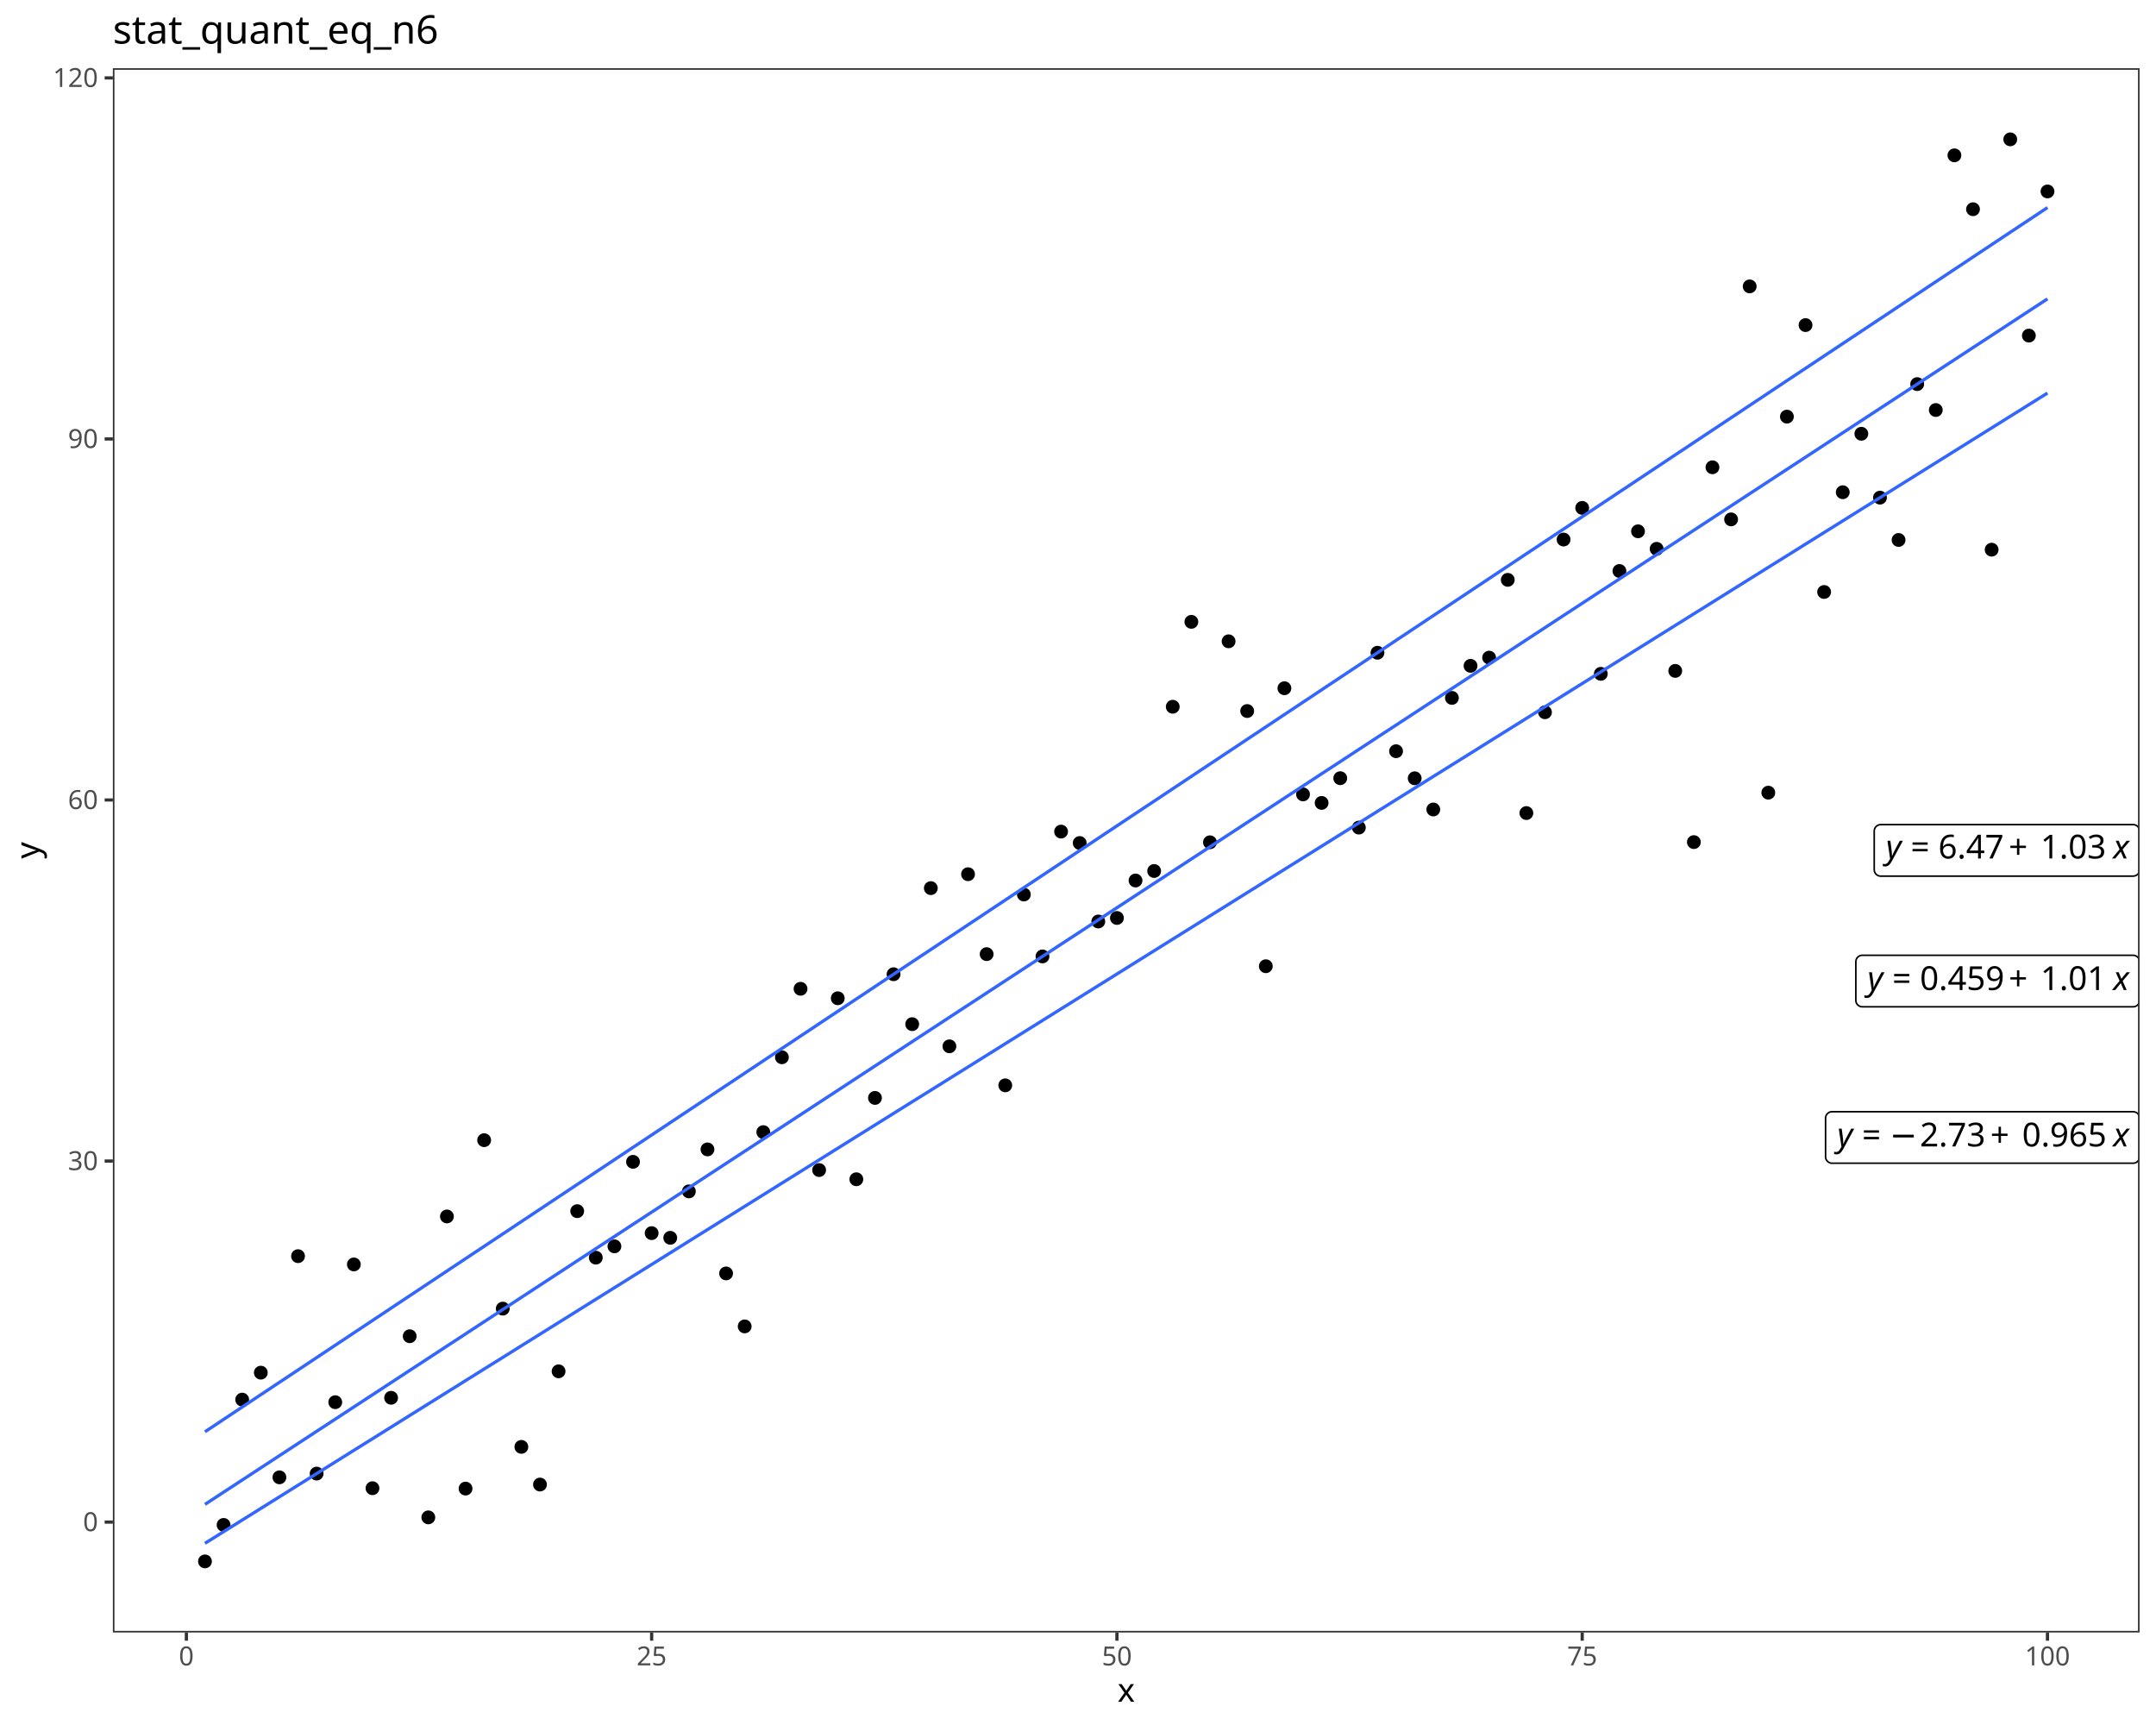
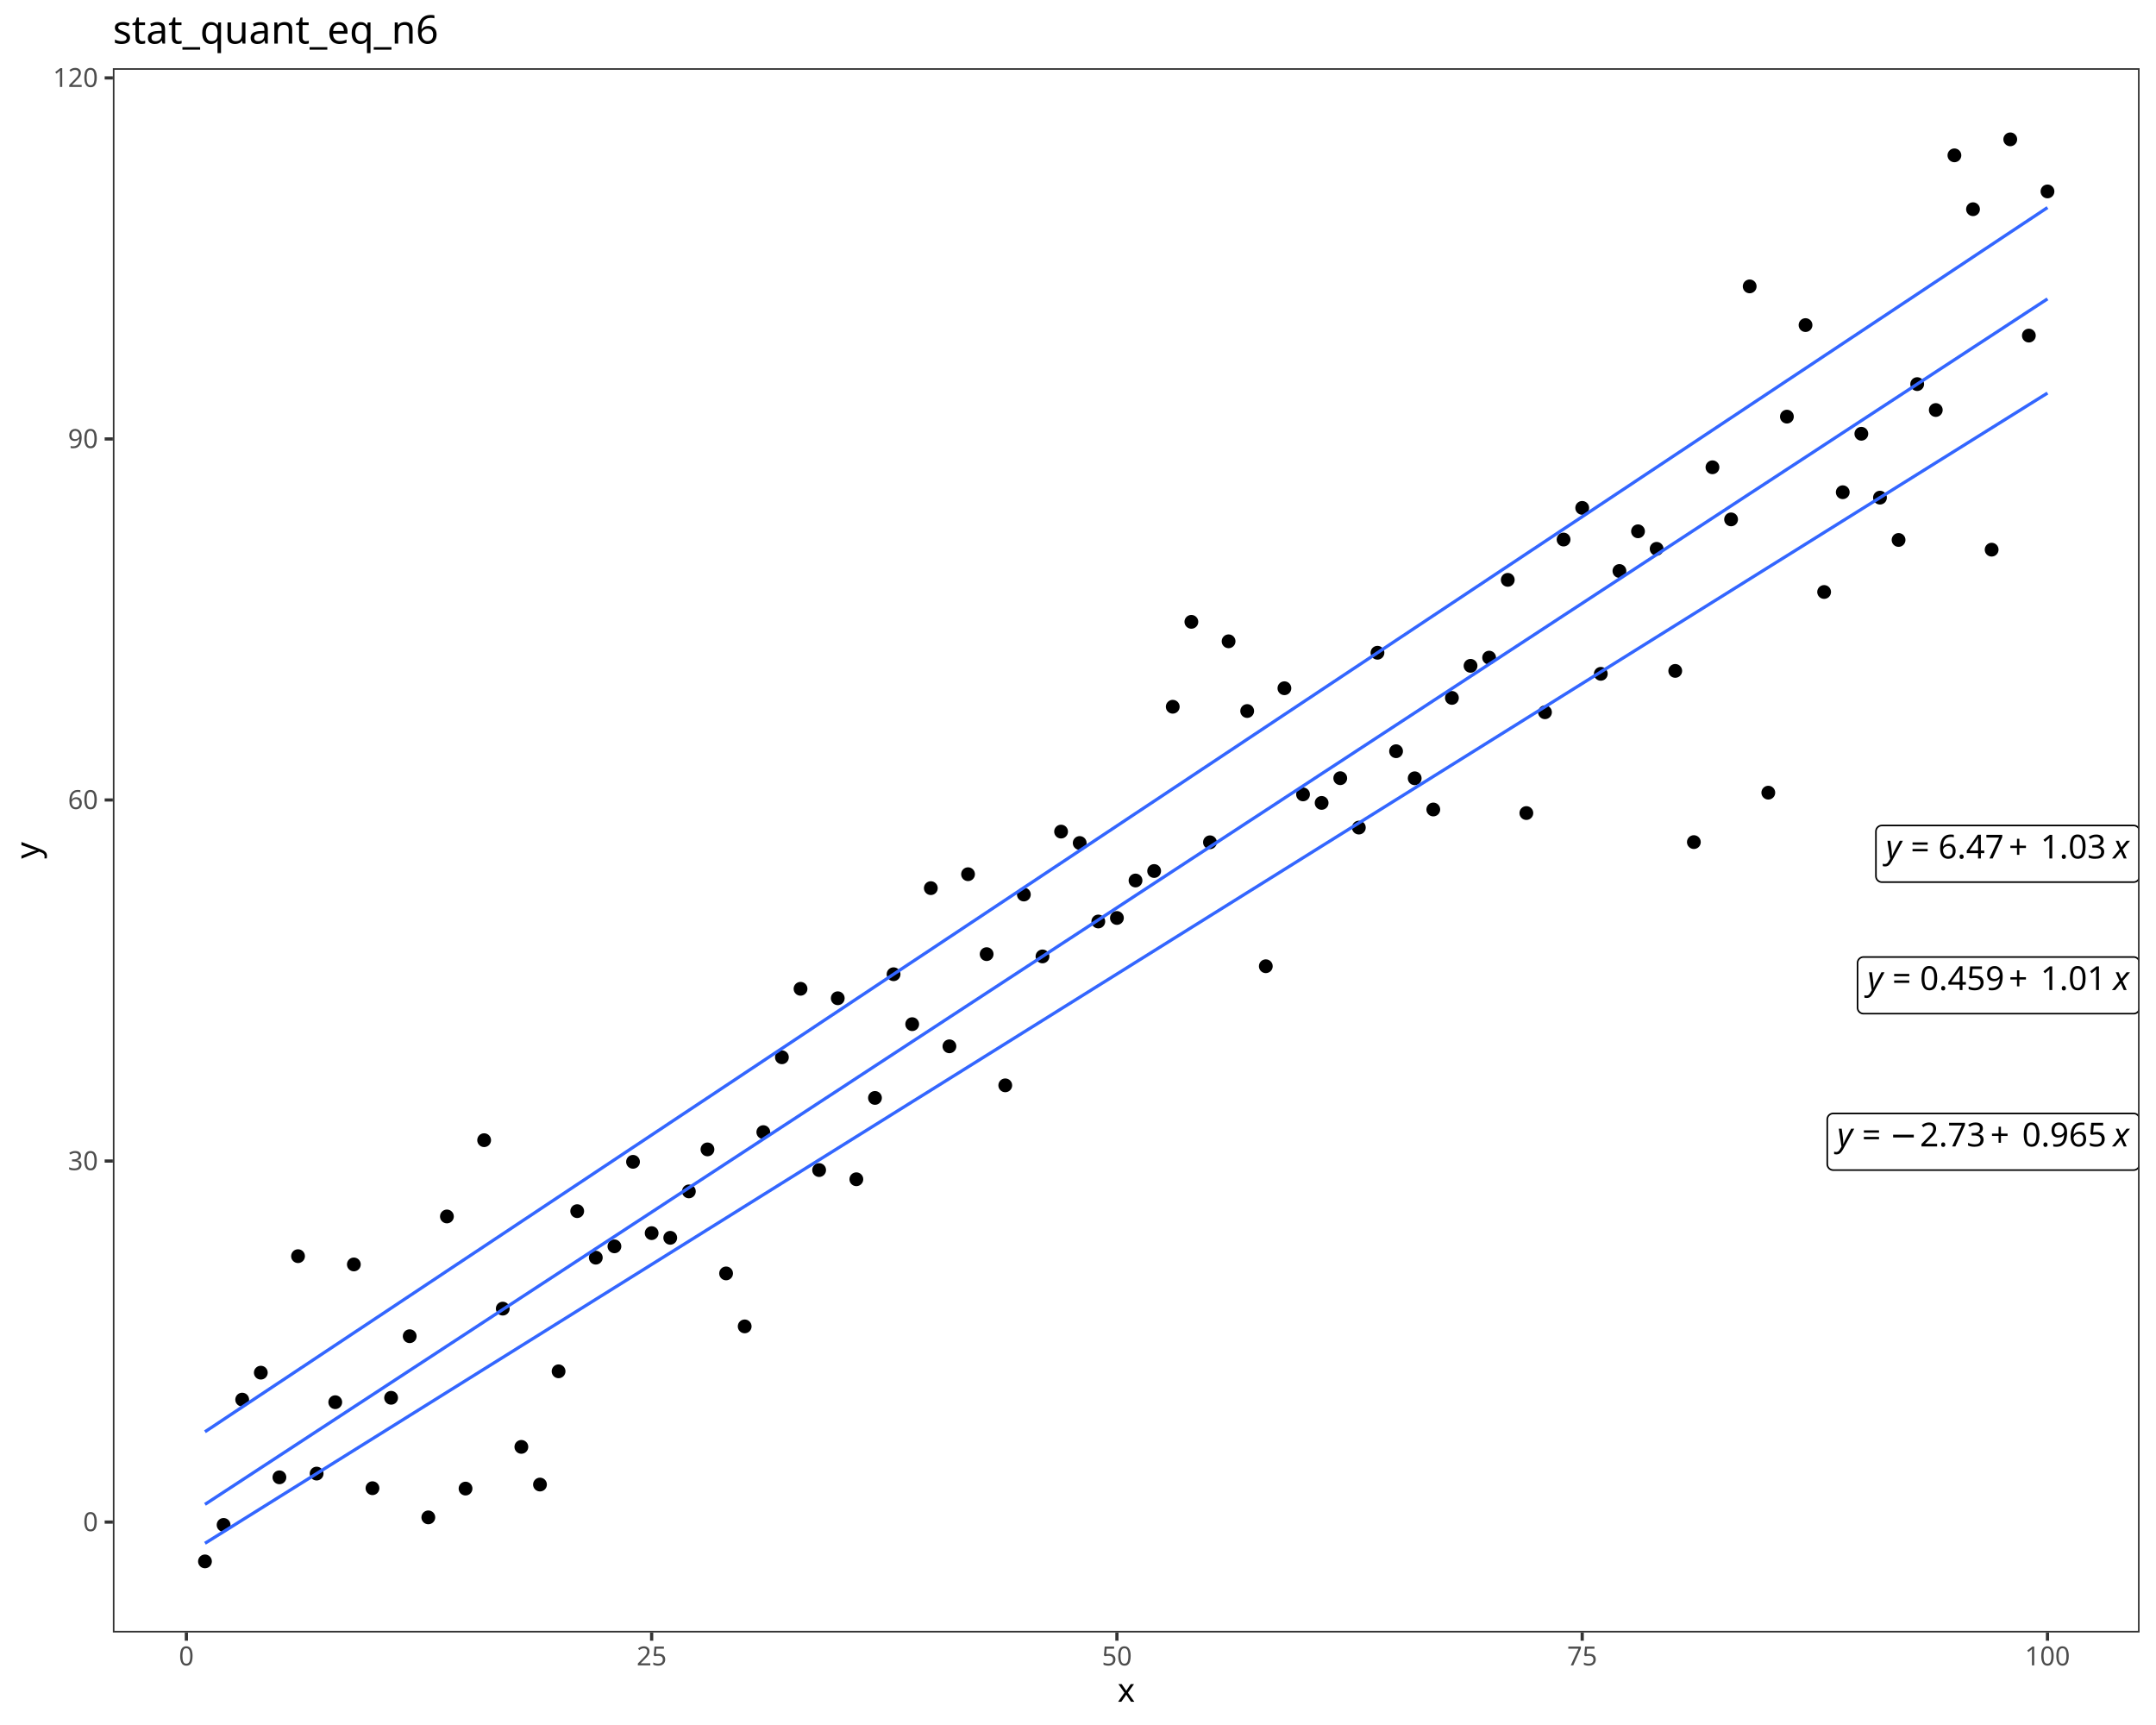
<svg xmlns="http://www.w3.org/2000/svg" class="svglite" data-engine-version="2.0" width="720.00pt" height="576.00pt" viewBox="0 0 720.00 576.00">
  <defs>
    <style type="text/css">
    .svglite line, .svglite polyline, .svglite polygon, .svglite path, .svglite rect, .svglite circle {
      fill: none;
      stroke: #000000;
      stroke-linecap: round;
      stroke-linejoin: round;
      stroke-miterlimit: 10.00;
    }
  </style>
  </defs>
  <rect width="100%" height="100%" style="stroke: none; fill: #FFFFFF;" />
  <defs>
    <clipPath id="cpMC4wMHw3MjAuMDB8MC4wMHw1NzYuMDA=">
      <rect x="0.00" y="0.00" width="720.00" height="576.00" />
    </clipPath>
  </defs>
  <g clip-path="url(#cpMC4wMHw3MjAuMDB8MC4wMHw1NzYuMDA=)">
    <rect x="0.00" y="0.00" width="720.00" height="576.00" style="stroke-width: 1.07; stroke: #FFFFFF; fill: #FFFFFF;" />
  </g>
  <defs>
    <clipPath id="cpMzcuNjl8NzE0LjUyfDIyLjc4fDU0NS4xMQ==">
      <rect x="37.69" y="22.78" width="676.83" height="522.33" />
    </clipPath>
  </defs>
  <g clip-path="url(#cpMzcuNjl8NzE0LjUyfDIyLjc4fDU0NS4xMQ==)">
    <rect x="37.69" y="22.78" width="676.83" height="522.33" style="stroke-width: 1.07; stroke: none; fill: #FFFFFF;" />
    <circle cx="68.45" cy="521.37" r="1.95" style="stroke-width: 0.71; fill: #000000;" />
    <circle cx="74.67" cy="509.19" r="1.95" style="stroke-width: 0.71; fill: #000000;" />
    <circle cx="80.88" cy="467.35" r="1.95" style="stroke-width: 0.71; fill: #000000;" />
    <circle cx="87.10" cy="458.35" r="1.95" style="stroke-width: 0.71; fill: #000000;" />
    <circle cx="93.31" cy="493.30" r="1.95" style="stroke-width: 0.71; fill: #000000;" />
    <circle cx="99.53" cy="419.45" r="1.95" style="stroke-width: 0.71; fill: #000000;" />
    <circle cx="105.74" cy="492.05" r="1.95" style="stroke-width: 0.71; fill: #000000;" />
    <circle cx="111.96" cy="468.21" r="1.95" style="stroke-width: 0.71; fill: #000000;" />
    <circle cx="118.17" cy="422.21" r="1.95" style="stroke-width: 0.71; fill: #000000;" />
    <circle cx="124.39" cy="496.93" r="1.95" style="stroke-width: 0.71; fill: #000000;" />
    <circle cx="130.61" cy="466.74" r="1.95" style="stroke-width: 0.71; fill: #000000;" />
    <circle cx="136.82" cy="446.18" r="1.95" style="stroke-width: 0.71; fill: #000000;" />
    <circle cx="143.04" cy="506.67" r="1.95" style="stroke-width: 0.71; fill: #000000;" />
    <circle cx="149.25" cy="406.19" r="1.95" style="stroke-width: 0.71; fill: #000000;" />
    <circle cx="155.47" cy="497.06" r="1.95" style="stroke-width: 0.71; fill: #000000;" />
    <circle cx="161.68" cy="380.72" r="1.95" style="stroke-width: 0.71; fill: #000000;" />
    <circle cx="167.90" cy="436.97" r="1.95" style="stroke-width: 0.71; fill: #000000;" />
    <circle cx="174.11" cy="483.13" r="1.95" style="stroke-width: 0.71; fill: #000000;" />
    <circle cx="180.33" cy="495.71" r="1.95" style="stroke-width: 0.71; fill: #000000;" />
    <circle cx="186.54" cy="457.90" r="1.95" style="stroke-width: 0.71; fill: #000000;" />
    <circle cx="192.76" cy="404.42" r="1.95" style="stroke-width: 0.71; fill: #000000;" />
    <circle cx="198.97" cy="419.95" r="1.95" style="stroke-width: 0.71; fill: #000000;" />
    <circle cx="205.19" cy="416.17" r="1.95" style="stroke-width: 0.71; fill: #000000;" />
    <circle cx="211.40" cy="387.95" r="1.95" style="stroke-width: 0.71; fill: #000000;" />
    <circle cx="217.62" cy="411.76" r="1.95" style="stroke-width: 0.71; fill: #000000;" />
    <circle cx="223.83" cy="413.32" r="1.95" style="stroke-width: 0.71; fill: #000000;" />
    <circle cx="230.05" cy="397.82" r="1.95" style="stroke-width: 0.71; fill: #000000;" />
    <circle cx="236.26" cy="383.80" r="1.95" style="stroke-width: 0.71; fill: #000000;" />
    <circle cx="242.48" cy="425.21" r="1.95" style="stroke-width: 0.71; fill: #000000;" />
    <circle cx="248.69" cy="442.90" r="1.95" style="stroke-width: 0.71; fill: #000000;" />
    <circle cx="254.91" cy="378.03" r="1.95" style="stroke-width: 0.71; fill: #000000;" />
    <circle cx="261.12" cy="353.04" r="1.95" style="stroke-width: 0.71; fill: #000000;" />
    <circle cx="267.34" cy="330.17" r="1.95" style="stroke-width: 0.71; fill: #000000;" />
    <circle cx="273.55" cy="390.70" r="1.95" style="stroke-width: 0.71; fill: #000000;" />
    <circle cx="279.77" cy="333.33" r="1.95" style="stroke-width: 0.71; fill: #000000;" />
    <circle cx="285.98" cy="393.77" r="1.95" style="stroke-width: 0.71; fill: #000000;" />
    <circle cx="292.20" cy="366.61" r="1.95" style="stroke-width: 0.71; fill: #000000;" />
    <circle cx="298.41" cy="325.31" r="1.95" style="stroke-width: 0.71; fill: #000000;" />
    <circle cx="304.63" cy="341.98" r="1.95" style="stroke-width: 0.71; fill: #000000;" />
    <circle cx="310.85" cy="296.56" r="1.95" style="stroke-width: 0.71; fill: #000000;" />
    <circle cx="317.06" cy="349.38" r="1.95" style="stroke-width: 0.71; fill: #000000;" />
    <circle cx="323.28" cy="291.91" r="1.95" style="stroke-width: 0.71; fill: #000000;" />
    <circle cx="329.49" cy="318.60" r="1.95" style="stroke-width: 0.71; fill: #000000;" />
    <circle cx="335.71" cy="362.41" r="1.95" style="stroke-width: 0.71; fill: #000000;" />
    <circle cx="341.92" cy="298.69" r="1.95" style="stroke-width: 0.71; fill: #000000;" />
    <circle cx="348.14" cy="319.36" r="1.95" style="stroke-width: 0.71; fill: #000000;" />
    <circle cx="354.35" cy="277.68" r="1.95" style="stroke-width: 0.71; fill: #000000;" />
    <circle cx="360.57" cy="281.49" r="1.95" style="stroke-width: 0.71; fill: #000000;" />
    <circle cx="366.78" cy="307.70" r="1.95" style="stroke-width: 0.71; fill: #000000;" />
    <circle cx="373.00" cy="306.52" r="1.95" style="stroke-width: 0.71; fill: #000000;" />
    <circle cx="379.21" cy="294.01" r="1.95" style="stroke-width: 0.71; fill: #000000;" />
    <circle cx="385.43" cy="290.84" r="1.95" style="stroke-width: 0.71; fill: #000000;" />
    <circle cx="391.64" cy="235.99" r="1.95" style="stroke-width: 0.71; fill: #000000;" />
    <circle cx="397.86" cy="207.64" r="1.95" style="stroke-width: 0.71; fill: #000000;" />
    <circle cx="404.07" cy="281.25" r="1.95" style="stroke-width: 0.71; fill: #000000;" />
    <circle cx="410.29" cy="214.14" r="1.95" style="stroke-width: 0.71; fill: #000000;" />
    <circle cx="416.50" cy="237.42" r="1.95" style="stroke-width: 0.71; fill: #000000;" />
    <circle cx="422.72" cy="322.64" r="1.95" style="stroke-width: 0.71; fill: #000000;" />
    <circle cx="428.93" cy="229.81" r="1.95" style="stroke-width: 0.71; fill: #000000;" />
    <circle cx="435.15" cy="265.26" r="1.95" style="stroke-width: 0.71; fill: #000000;" />
    <circle cx="441.36" cy="268.10" r="1.95" style="stroke-width: 0.71; fill: #000000;" />
    <circle cx="447.58" cy="259.85" r="1.95" style="stroke-width: 0.71; fill: #000000;" />
    <circle cx="453.79" cy="276.34" r="1.95" style="stroke-width: 0.71; fill: #000000;" />
    <circle cx="460.01" cy="217.96" r="1.95" style="stroke-width: 0.71; fill: #000000;" />
    <circle cx="466.22" cy="250.84" r="1.95" style="stroke-width: 0.71; fill: #000000;" />
    <circle cx="472.44" cy="259.88" r="1.95" style="stroke-width: 0.71; fill: #000000;" />
    <circle cx="478.65" cy="270.30" r="1.95" style="stroke-width: 0.71; fill: #000000;" />
    <circle cx="484.87" cy="233.04" r="1.95" style="stroke-width: 0.71; fill: #000000;" />
    <circle cx="491.09" cy="222.33" r="1.95" style="stroke-width: 0.71; fill: #000000;" />
    <circle cx="497.30" cy="219.59" r="1.95" style="stroke-width: 0.71; fill: #000000;" />
    <circle cx="503.52" cy="193.62" r="1.95" style="stroke-width: 0.71; fill: #000000;" />
    <circle cx="509.73" cy="271.49" r="1.95" style="stroke-width: 0.71; fill: #000000;" />
    <circle cx="515.95" cy="237.83" r="1.95" style="stroke-width: 0.71; fill: #000000;" />
    <circle cx="522.16" cy="180.16" r="1.95" style="stroke-width: 0.71; fill: #000000;" />
    <circle cx="528.38" cy="169.59" r="1.95" style="stroke-width: 0.71; fill: #000000;" />
    <circle cx="534.59" cy="225.00" r="1.95" style="stroke-width: 0.71; fill: #000000;" />
    <circle cx="540.81" cy="190.66" r="1.95" style="stroke-width: 0.71; fill: #000000;" />
    <circle cx="547.02" cy="177.41" r="1.95" style="stroke-width: 0.71; fill: #000000;" />
    <circle cx="553.24" cy="183.26" r="1.95" style="stroke-width: 0.71; fill: #000000;" />
    <circle cx="559.45" cy="224.02" r="1.95" style="stroke-width: 0.71; fill: #000000;" />
    <circle cx="565.67" cy="281.19" r="1.95" style="stroke-width: 0.71; fill: #000000;" />
    <circle cx="571.88" cy="156.03" r="1.95" style="stroke-width: 0.71; fill: #000000;" />
    <circle cx="578.10" cy="173.43" r="1.95" style="stroke-width: 0.71; fill: #000000;" />
    <circle cx="584.31" cy="95.63" r="1.95" style="stroke-width: 0.71; fill: #000000;" />
    <circle cx="590.53" cy="264.68" r="1.95" style="stroke-width: 0.71; fill: #000000;" />
    <circle cx="596.74" cy="139.12" r="1.95" style="stroke-width: 0.71; fill: #000000;" />
    <circle cx="602.96" cy="108.55" r="1.95" style="stroke-width: 0.71; fill: #000000;" />
    <circle cx="609.17" cy="197.67" r="1.95" style="stroke-width: 0.71; fill: #000000;" />
    <circle cx="615.39" cy="164.36" r="1.95" style="stroke-width: 0.71; fill: #000000;" />
    <circle cx="621.60" cy="144.84" r="1.95" style="stroke-width: 0.71; fill: #000000;" />
    <circle cx="627.82" cy="166.17" r="1.95" style="stroke-width: 0.71; fill: #000000;" />
    <circle cx="634.03" cy="180.30" r="1.95" style="stroke-width: 0.71; fill: #000000;" />
    <circle cx="640.25" cy="128.26" r="1.95" style="stroke-width: 0.71; fill: #000000;" />
    <circle cx="646.46" cy="136.91" r="1.95" style="stroke-width: 0.71; fill: #000000;" />
    <circle cx="652.68" cy="51.87" r="1.95" style="stroke-width: 0.71; fill: #000000;" />
    <circle cx="658.89" cy="69.86" r="1.95" style="stroke-width: 0.71; fill: #000000;" />
    <circle cx="665.11" cy="183.54" r="1.95" style="stroke-width: 0.71; fill: #000000;" />
    <circle cx="671.33" cy="46.53" r="1.95" style="stroke-width: 0.71; fill: #000000;" />
    <circle cx="677.54" cy="112.06" r="1.95" style="stroke-width: 0.71; fill: #000000;" />
    <circle cx="683.76" cy="63.92" r="1.95" style="stroke-width: 0.71; fill: #000000;" />
    <polyline points="68.45,515.33 74.67,511.45 80.88,507.57 87.10,503.69 93.31,499.81 99.53,495.93 105.74,492.05 111.96,488.17 118.17,484.29 124.39,480.41 130.61,476.53 136.82,472.65 143.04,468.77 149.25,464.89 155.47,461.01 161.68,457.13 167.90,453.26 174.11,449.38 180.33,445.50 186.54,441.62 192.76,437.74 198.97,433.86 205.19,429.98 211.40,426.10 217.62,422.22 223.83,418.34 230.05,414.46 236.26,410.58 242.48,406.70 248.69,402.82 254.91,398.94 261.12,395.06 267.34,391.18 273.55,387.30 279.77,383.42 285.98,379.54 292.20,375.66 298.41,371.78 304.63,367.90 310.85,364.03 317.06,360.15 323.28,356.27 329.49,352.39 335.71,348.51 341.92,344.63 348.14,340.75 354.35,336.87 360.57,332.99 366.78,329.11 373.00,325.23 379.21,321.35 385.43,317.47 391.64,313.59 397.86,309.71 404.07,305.83 410.29,301.95 416.50,298.07 422.72,294.19 428.93,290.31 435.15,286.43 441.36,282.55 447.58,278.67 453.79,274.80 460.01,270.92 466.22,267.04 472.44,263.16 478.65,259.28 484.87,255.40 491.09,251.52 497.30,247.64 503.52,243.76 509.73,239.88 515.95,236.00 522.16,232.12 528.38,228.24 534.59,224.36 540.81,220.48 547.02,216.60 553.24,212.72 559.45,208.84 565.67,204.96 571.88,201.08 578.10,197.20 584.31,193.32 590.53,189.44 596.74,185.57 602.96,181.69 609.17,177.81 615.39,173.93 621.60,170.05 627.82,166.17 634.03,162.29 640.25,158.41 646.46,154.53 652.68,150.65 658.89,146.77 665.11,142.89 671.33,139.01 677.54,135.13 683.76,131.25 " style="stroke-width: 1.07; stroke: #3366FF; stroke-linecap: butt;" />
    <polyline points="68.45,502.33 74.67,498.26 80.88,494.20 87.10,490.13 93.31,486.07 99.53,482.00 105.74,477.93 111.96,473.87 118.17,469.80 124.39,465.74 130.61,461.67 136.82,457.60 143.04,453.54 149.25,449.47 155.47,445.41 161.68,441.34 167.90,437.27 174.11,433.21 180.33,429.14 186.54,425.08 192.76,421.01 198.97,416.94 205.19,412.88 211.40,408.81 217.62,404.75 223.83,400.68 230.05,396.61 236.26,392.55 242.48,388.48 248.69,384.42 254.91,380.35 261.12,376.28 267.34,372.22 273.55,368.15 279.77,364.09 285.98,360.02 292.20,355.95 298.41,351.89 304.63,347.82 310.85,343.76 317.06,339.69 323.28,335.62 329.49,331.56 335.71,327.49 341.92,323.43 348.14,319.36 354.35,315.29 360.57,311.23 366.78,307.16 373.00,303.10 379.21,299.03 385.43,294.96 391.64,290.90 397.86,286.83 404.07,282.77 410.29,278.70 416.50,274.63 422.72,270.57 428.93,266.50 435.15,262.44 441.36,258.37 447.58,254.31 453.79,250.24 460.01,246.17 466.22,242.11 472.44,238.04 478.65,233.98 484.87,229.91 491.09,225.84 497.30,221.78 503.52,217.71 509.73,213.65 515.95,209.58 522.16,205.51 528.38,201.45 534.59,197.38 540.81,193.32 547.02,189.25 553.24,185.18 559.45,181.12 565.67,177.05 571.88,172.99 578.10,168.92 584.31,164.85 590.53,160.79 596.74,156.72 602.96,152.66 609.17,148.59 615.39,144.52 621.60,140.46 627.82,136.39 634.03,132.33 640.25,128.26 646.46,124.19 652.68,120.13 658.89,116.06 665.11,112.00 671.33,107.93 677.54,103.86 683.76,99.80 " style="stroke-width: 1.07; stroke: #3366FF; stroke-linecap: butt;" />
    <polyline points="68.45,478.09 74.67,473.96 80.88,469.83 87.10,465.70 93.31,461.58 99.53,457.45 105.74,453.32 111.96,449.19 118.17,445.06 124.39,440.93 130.61,436.80 136.82,432.67 143.04,428.54 149.25,424.41 155.47,420.28 161.68,416.16 167.90,412.03 174.11,407.90 180.33,403.77 186.54,399.64 192.76,395.51 198.97,391.38 205.19,387.25 211.40,383.12 217.62,378.99 223.83,374.86 230.05,370.73 236.26,366.61 242.48,362.48 248.69,358.35 254.91,354.22 261.12,350.09 267.34,345.96 273.55,341.83 279.77,337.70 285.98,333.57 292.20,329.44 298.41,325.31 304.63,321.18 310.85,317.06 317.06,312.93 323.28,308.80 329.49,304.67 335.71,300.54 341.92,296.41 348.14,292.28 354.35,288.15 360.57,284.02 366.78,279.89 373.00,275.76 379.21,271.63 385.43,267.51 391.64,263.38 397.86,259.25 404.07,255.12 410.29,250.99 416.50,246.86 422.72,242.73 428.93,238.60 435.15,234.47 441.36,230.34 447.58,226.21 453.79,222.09 460.01,217.96 466.22,213.83 472.44,209.70 478.65,205.57 484.87,201.44 491.09,197.31 497.30,193.18 503.52,189.05 509.73,184.92 515.95,180.79 522.16,176.66 528.38,172.54 534.59,168.41 540.81,164.28 547.02,160.15 553.24,156.02 559.45,151.89 565.67,147.76 571.88,143.63 578.10,139.50 584.31,135.37 590.53,131.24 596.74,127.11 602.96,122.99 609.17,118.86 615.39,114.73 621.60,110.60 627.82,106.47 634.03,102.34 640.25,98.21 646.46,94.08 652.68,89.95 658.89,85.82 665.11,81.69 671.33,77.56 677.54,73.44 683.76,69.31 " style="stroke-width: 1.07; stroke: #3366FF; stroke-linecap: butt;" />
-     <polygon points="611.81,388.41 712.36,388.41 712.27,388.41 712.62,388.40 712.96,388.33 713.29,388.21 713.59,388.03 713.86,387.81 714.09,387.55 714.27,387.26 714.41,386.94 714.49,386.60 714.52,386.25 714.52,386.25 714.52,373.37 714.52,373.37 714.49,373.03 714.41,372.69 714.27,372.37 714.09,372.07 713.86,371.81 713.59,371.59 713.29,371.42 712.96,371.30 712.62,371.23 712.36,371.21 611.81,371.21 612.07,371.23 611.72,371.21 611.38,371.26 611.04,371.35 610.73,371.50 610.44,371.70 610.19,371.94 609.98,372.22 609.82,372.53 609.71,372.85 609.65,373.20 609.65,373.37 609.65,386.25 609.65,386.08 609.65,386.43 609.71,386.77 609.82,387.10 609.98,387.41 610.19,387.69 610.44,387.93 610.73,388.12 611.04,388.27 611.38,388.37 611.72,388.41 " style="stroke-width: 0.53; fill: #FFFFFF;" />
+     <polygon points="612.21,390.71 712.53,390.71 712.45,390.70 712.77,390.69 713.09,390.63 713.39,390.51 713.66,390.35 713.91,390.15 714.12,389.91 714.29,389.64 714.42,389.35 714.49,389.04 714.52,388.72 714.52,388.72 714.52,373.78 714.52,373.78 714.49,373.46 714.42,373.15 714.29,372.85 714.12,372.58 713.91,372.34 713.66,372.14 713.39,371.98 713.09,371.87 712.77,371.80 712.53,371.79 612.21,371.79 612.45,371.80 612.13,371.79 611.81,371.83 611.51,371.92 611.22,372.05 610.95,372.24 610.72,372.46 610.53,372.71 610.38,373.00 610.28,373.30 610.23,373.62 610.22,373.78 610.22,388.72 610.23,388.56 610.23,388.88 610.28,389.19 610.38,389.50 610.53,389.78 610.72,390.04 610.95,390.26 611.22,390.44 611.51,390.58 611.81,390.67 612.13,390.70 " style="stroke-width: 0.53; fill: #FFFFFF;" />
    <text x="613.54" y="382.81" style="font-size: 11.04px; font-style: italic; font-family: sans;" textLength="5.52px" lengthAdjust="spacingAndGlyphs">y</text>
    <text x="619.06" y="382.81" style="font-size: 11.04px; font-family: sans;" textLength="2.76px" lengthAdjust="spacingAndGlyphs"> </text>
    <text x="621.82" y="382.81" style="font-size: 11.04px; font-family: sans;" textLength="6.45px" lengthAdjust="spacingAndGlyphs">=</text>
    <text x="628.27" y="382.81" style="font-size: 11.04px; font-family: sans;" textLength="2.76px" lengthAdjust="spacingAndGlyphs"> </text>
    <text x="631.04" y="382.81" style="font-size: 11.04px; font-family: sans;" textLength="8.58px" lengthAdjust="spacingAndGlyphs">−</text>
    <text x="641.15" y="382.81" style="font-size: 11.04px; font-family: sans;" textLength="21.49px" lengthAdjust="spacingAndGlyphs">2.73</text>
    <text x="664.68" y="382.81" style="font-size: 11.04px; font-family: sans;" textLength="8.57px" lengthAdjust="spacingAndGlyphs">+</text>
    <text x="675.29" y="382.81" style="font-size: 11.04px; font-family: sans;" textLength="27.63px" lengthAdjust="spacingAndGlyphs">0.965</text>
    <text x="702.92" y="382.81" style="font-size: 11.04px; font-family: sans;" textLength="2.76px" lengthAdjust="spacingAndGlyphs"> </text>
    <text x="705.68" y="382.81" style="font-size: 11.04px; font-style: italic; font-family: sans;" textLength="5.52px" lengthAdjust="spacingAndGlyphs">x</text>
-     <polygon points="621.92,336.18 712.36,336.18 712.27,336.18 712.62,336.17 712.96,336.10 713.29,335.97 713.59,335.80 713.86,335.58 714.09,335.32 714.27,335.02 714.41,334.70 714.49,334.37 714.52,334.02 714.52,334.02 714.52,321.14 714.52,321.14 714.49,320.79 714.41,320.45 714.27,320.14 714.09,319.84 713.86,319.58 713.59,319.36 713.29,319.19 712.96,319.06 712.62,318.99 712.36,318.98 621.92,318.98 622.18,318.99 621.83,318.98 621.49,319.02 621.15,319.12 620.84,319.27 620.55,319.47 620.30,319.71 620.09,319.98 619.93,320.29 619.82,320.62 619.77,320.97 619.76,321.14 619.76,334.02 619.77,333.85 619.77,334.19 619.82,334.54 619.93,334.87 620.09,335.18 620.30,335.45 620.55,335.69 620.84,335.89 621.15,336.04 621.49,336.14 621.83,336.18 " style="stroke-width: 0.53; fill: #FFFFFF;" />
+     <polygon points="622.32,338.47 712.53,338.47 712.45,338.47 712.77,338.46 713.09,338.39 713.39,338.28 713.66,338.12 713.91,337.92 714.12,337.68 714.29,337.41 714.42,337.11 714.49,336.80 714.52,336.49 714.52,336.49 714.52,321.54 714.52,321.54 714.49,321.22 714.42,320.91 714.29,320.62 714.12,320.35 713.91,320.11 713.66,319.91 713.39,319.75 713.09,319.63 712.77,319.57 712.53,319.56 622.32,319.56 622.56,319.57 622.24,319.56 621.92,319.60 621.62,319.68 621.33,319.82 621.06,320.00 620.83,320.22 620.64,320.48 620.49,320.76 620.39,321.07 620.34,321.38 620.33,321.54 620.33,336.49 620.34,336.33 620.34,336.65 620.39,336.96 620.49,337.26 620.64,337.55 620.83,337.80 621.06,338.02 621.33,338.21 621.62,338.34 621.92,338.43 622.24,338.47 " style="stroke-width: 0.53; fill: #FFFFFF;" />
    <text x="623.65" y="330.58" style="font-size: 11.04px; font-style: italic; font-family: sans;" textLength="5.52px" lengthAdjust="spacingAndGlyphs">y</text>
    <text x="629.17" y="330.58" style="font-size: 11.04px; font-family: sans;" textLength="2.76px" lengthAdjust="spacingAndGlyphs"> </text>
    <text x="631.93" y="330.58" style="font-size: 11.04px; font-family: sans;" textLength="6.45px" lengthAdjust="spacingAndGlyphs">=</text>
    <text x="638.38" y="330.58" style="font-size: 11.04px; font-family: sans;" textLength="2.76px" lengthAdjust="spacingAndGlyphs"> </text>
    <text x="641.15" y="330.58" style="font-size: 11.04px; font-family: sans;" textLength="27.63px" lengthAdjust="spacingAndGlyphs">0.459</text>
    <text x="670.82" y="330.58" style="font-size: 11.04px; font-family: sans;" textLength="8.57px" lengthAdjust="spacingAndGlyphs">+</text>
    <text x="681.43" y="330.58" style="font-size: 11.04px; font-family: sans;" textLength="21.49px" lengthAdjust="spacingAndGlyphs">1.01</text>
    <text x="702.92" y="330.58" style="font-size: 11.04px; font-family: sans;" textLength="2.76px" lengthAdjust="spacingAndGlyphs"> </text>
    <text x="705.68" y="330.58" style="font-size: 11.04px; font-style: italic; font-family: sans;" textLength="5.52px" lengthAdjust="spacingAndGlyphs">x</text>
-     <polygon points="628.06,292.55 712.36,292.55 712.27,292.55 712.62,292.53 712.96,292.46 713.29,292.34 713.59,292.17 713.86,291.95 714.09,291.69 714.27,291.39 714.41,291.07 714.49,290.74 714.52,290.39 714.52,290.39 714.52,277.51 714.52,277.51 714.49,277.16 714.41,276.82 714.27,276.50 714.09,276.21 713.86,275.95 713.59,275.73 713.29,275.56 712.96,275.43 712.62,275.36 712.36,275.35 628.06,275.35 628.32,275.36 627.97,275.35 627.63,275.39 627.29,275.49 626.98,275.64 626.69,275.83 626.44,276.07 626.23,276.35 626.07,276.66 625.96,276.99 625.91,277.33 625.90,277.51 625.90,290.39 625.91,290.22 625.91,290.56 625.96,290.91 626.07,291.24 626.23,291.54 626.44,291.82 626.69,292.06 626.98,292.26 627.29,292.41 627.63,292.51 627.97,292.55 " style="stroke-width: 0.53; fill: #FFFFFF;" />
+     <polygon points="628.46,294.55 712.53,294.55 712.45,294.55 712.77,294.54 713.09,294.47 713.39,294.36 713.66,294.20 713.91,294.00 714.12,293.76 714.29,293.49 714.42,293.19 714.49,292.88 714.52,292.57 714.52,292.57 714.52,277.62 714.52,277.62 714.49,277.30 714.42,276.99 714.29,276.70 714.12,276.43 713.91,276.19 713.66,275.99 713.39,275.83 713.09,275.71 712.77,275.65 712.53,275.64 628.46,275.64 628.70,275.65 628.38,275.64 628.06,275.68 627.76,275.76 627.47,275.90 627.21,276.08 626.97,276.30 626.78,276.56 626.63,276.84 626.53,277.15 626.48,277.46 626.47,277.62 626.47,292.57 626.48,292.41 626.48,292.73 626.53,293.04 626.63,293.34 626.78,293.63 626.97,293.88 627.21,294.10 627.47,294.29 627.76,294.42 628.06,294.51 628.38,294.55 " style="stroke-width: 0.53; fill: #FFFFFF;" />
    <text x="629.79" y="286.66" style="font-size: 11.04px; font-style: italic; font-family: sans;" textLength="5.52px" lengthAdjust="spacingAndGlyphs">y</text>
    <text x="635.31" y="286.66" style="font-size: 11.04px; font-family: sans;" textLength="2.76px" lengthAdjust="spacingAndGlyphs"> </text>
    <text x="638.07" y="286.66" style="font-size: 11.04px; font-family: sans;" textLength="6.45px" lengthAdjust="spacingAndGlyphs">=</text>
    <text x="644.52" y="286.66" style="font-size: 11.04px; font-family: sans;" textLength="2.76px" lengthAdjust="spacingAndGlyphs"> </text>
    <text x="647.29" y="286.66" style="font-size: 11.04px; font-family: sans;" textLength="21.49px" lengthAdjust="spacingAndGlyphs">6.47</text>
    <text x="670.82" y="286.66" style="font-size: 11.04px; font-family: sans;" textLength="8.57px" lengthAdjust="spacingAndGlyphs">+</text>
    <text x="681.43" y="286.66" style="font-size: 11.04px; font-family: sans;" textLength="21.49px" lengthAdjust="spacingAndGlyphs">1.03</text>
    <text x="702.92" y="286.66" style="font-size: 11.04px; font-family: sans;" textLength="2.76px" lengthAdjust="spacingAndGlyphs"> </text>
    <text x="705.68" y="286.66" style="font-size: 11.04px; font-style: italic; font-family: sans;" textLength="5.52px" lengthAdjust="spacingAndGlyphs">x</text>
    <rect x="37.69" y="22.78" width="676.83" height="522.33" style="stroke-width: 1.07; stroke: #333333;" />
  </g>
  <g clip-path="url(#cpMC4wMHw3MjAuMDB8MC4wMHw1NzYuMDA=)">
    <text x="32.76" y="511.27" text-anchor="end" style="font-size: 8.80px; fill: #4D4D4D; font-family: sans;" textLength="4.89px" lengthAdjust="spacingAndGlyphs">0</text>
    <text x="32.76" y="390.71" text-anchor="end" style="font-size: 8.80px; fill: #4D4D4D; font-family: sans;" textLength="9.79px" lengthAdjust="spacingAndGlyphs">30</text>
    <text x="32.76" y="270.15" text-anchor="end" style="font-size: 8.80px; fill: #4D4D4D; font-family: sans;" textLength="9.79px" lengthAdjust="spacingAndGlyphs">60</text>
    <text x="32.76" y="149.59" text-anchor="end" style="font-size: 8.80px; fill: #4D4D4D; font-family: sans;" textLength="9.79px" lengthAdjust="spacingAndGlyphs">90</text>
    <text x="32.76" y="29.04" text-anchor="end" style="font-size: 8.80px; fill: #4D4D4D; font-family: sans;" textLength="14.68px" lengthAdjust="spacingAndGlyphs">120</text>
    <polyline points="34.95,508.24 37.69,508.24 " style="stroke-width: 1.07; stroke: #333333; stroke-linecap: butt;" />
    <polyline points="34.95,387.68 37.69,387.68 " style="stroke-width: 1.07; stroke: #333333; stroke-linecap: butt;" />
    <polyline points="34.95,267.12 37.69,267.12 " style="stroke-width: 1.07; stroke: #333333; stroke-linecap: butt;" />
    <polyline points="34.95,146.57 37.69,146.57 " style="stroke-width: 1.07; stroke: #333333; stroke-linecap: butt;" />
    <polyline points="34.95,26.01 37.69,26.01 " style="stroke-width: 1.07; stroke: #333333; stroke-linecap: butt;" />
    <polyline points="62.24,547.85 62.24,545.11 " style="stroke-width: 1.07; stroke: #333333; stroke-linecap: butt;" />
    <polyline points="217.62,547.85 217.62,545.11 " style="stroke-width: 1.07; stroke: #333333; stroke-linecap: butt;" />
    <polyline points="373.00,547.85 373.00,545.11 " style="stroke-width: 1.07; stroke: #333333; stroke-linecap: butt;" />
    <polyline points="528.38,547.85 528.38,545.11 " style="stroke-width: 1.07; stroke: #333333; stroke-linecap: butt;" />
    <polyline points="683.76,547.85 683.76,545.11 " style="stroke-width: 1.07; stroke: #333333; stroke-linecap: butt;" />
    <text x="62.24" y="556.10" text-anchor="middle" style="font-size: 8.80px; fill: #4D4D4D; font-family: sans;" textLength="4.89px" lengthAdjust="spacingAndGlyphs">0</text>
    <text x="217.62" y="556.10" text-anchor="middle" style="font-size: 8.80px; fill: #4D4D4D; font-family: sans;" textLength="9.79px" lengthAdjust="spacingAndGlyphs">25</text>
    <text x="373.00" y="556.10" text-anchor="middle" style="font-size: 8.80px; fill: #4D4D4D; font-family: sans;" textLength="9.79px" lengthAdjust="spacingAndGlyphs">50</text>
    <text x="528.38" y="556.10" text-anchor="middle" style="font-size: 8.80px; fill: #4D4D4D; font-family: sans;" textLength="9.79px" lengthAdjust="spacingAndGlyphs">75</text>
    <text x="683.76" y="556.10" text-anchor="middle" style="font-size: 8.80px; fill: #4D4D4D; font-family: sans;" textLength="14.68px" lengthAdjust="spacingAndGlyphs">100</text>
    <text x="376.10" y="568.24" text-anchor="middle" style="font-size: 11.00px; font-family: sans;" textLength="5.50px" lengthAdjust="spacingAndGlyphs">x</text>
    <text transform="translate(13.05,283.95) rotate(-90)" text-anchor="middle" style="font-size: 11.00px; font-family: sans;" textLength="5.50px" lengthAdjust="spacingAndGlyphs">y</text>
    <text x="37.69" y="14.56" style="font-size: 13.20px; font-family: sans;" textLength="105.71px" lengthAdjust="spacingAndGlyphs">stat_quant_eq_n6</text>
  </g>
</svg>
